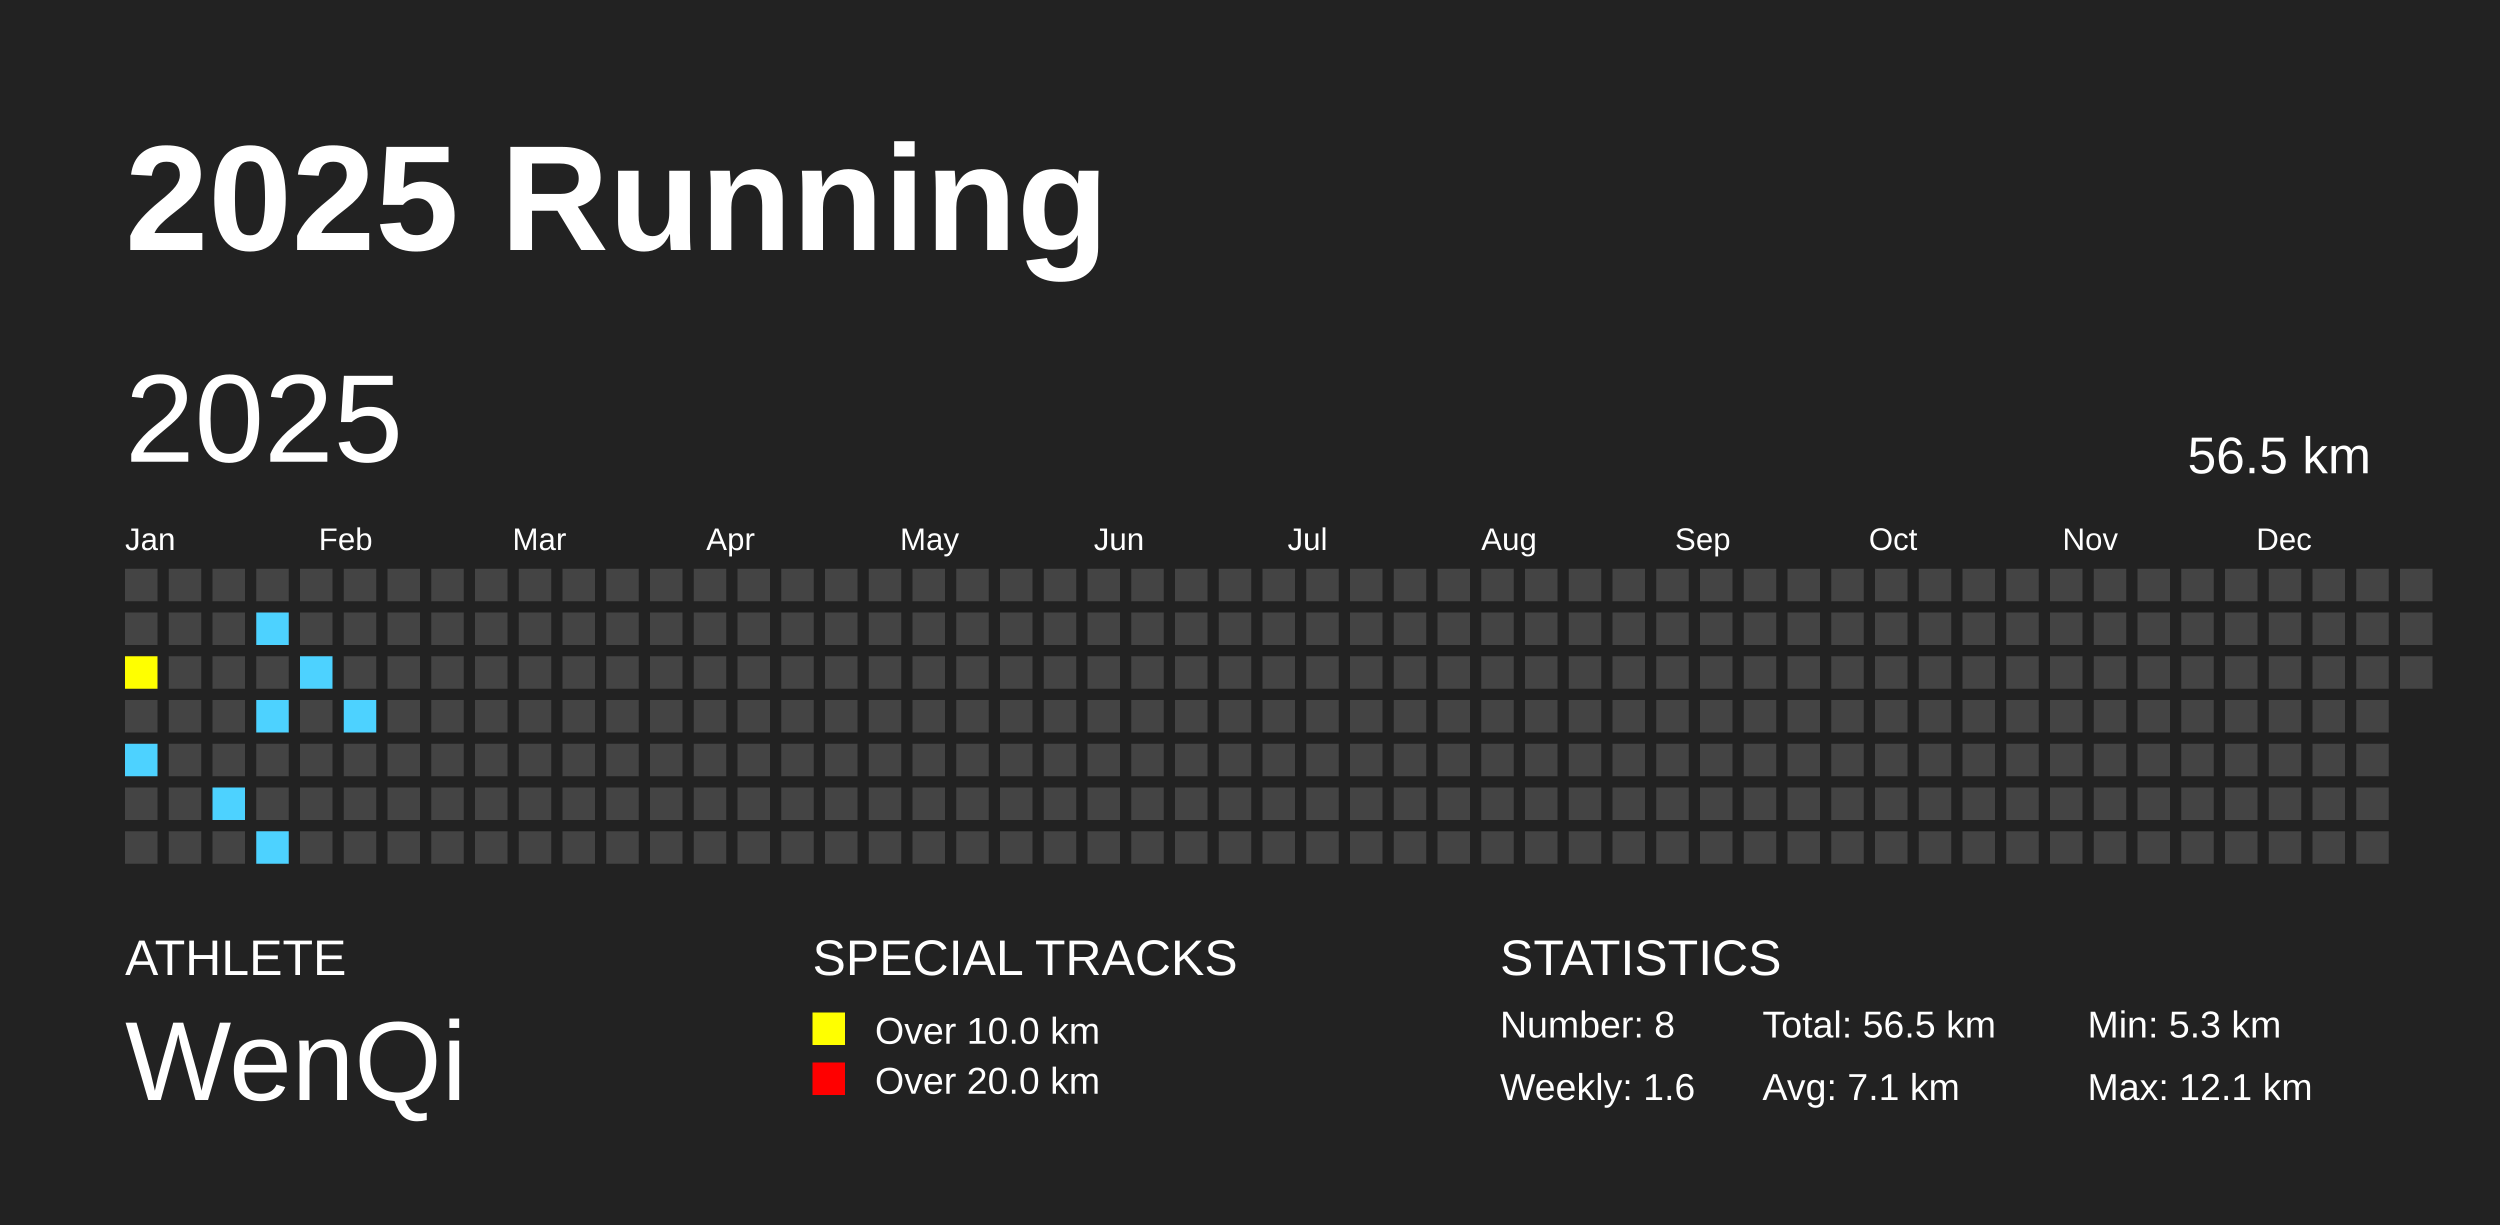
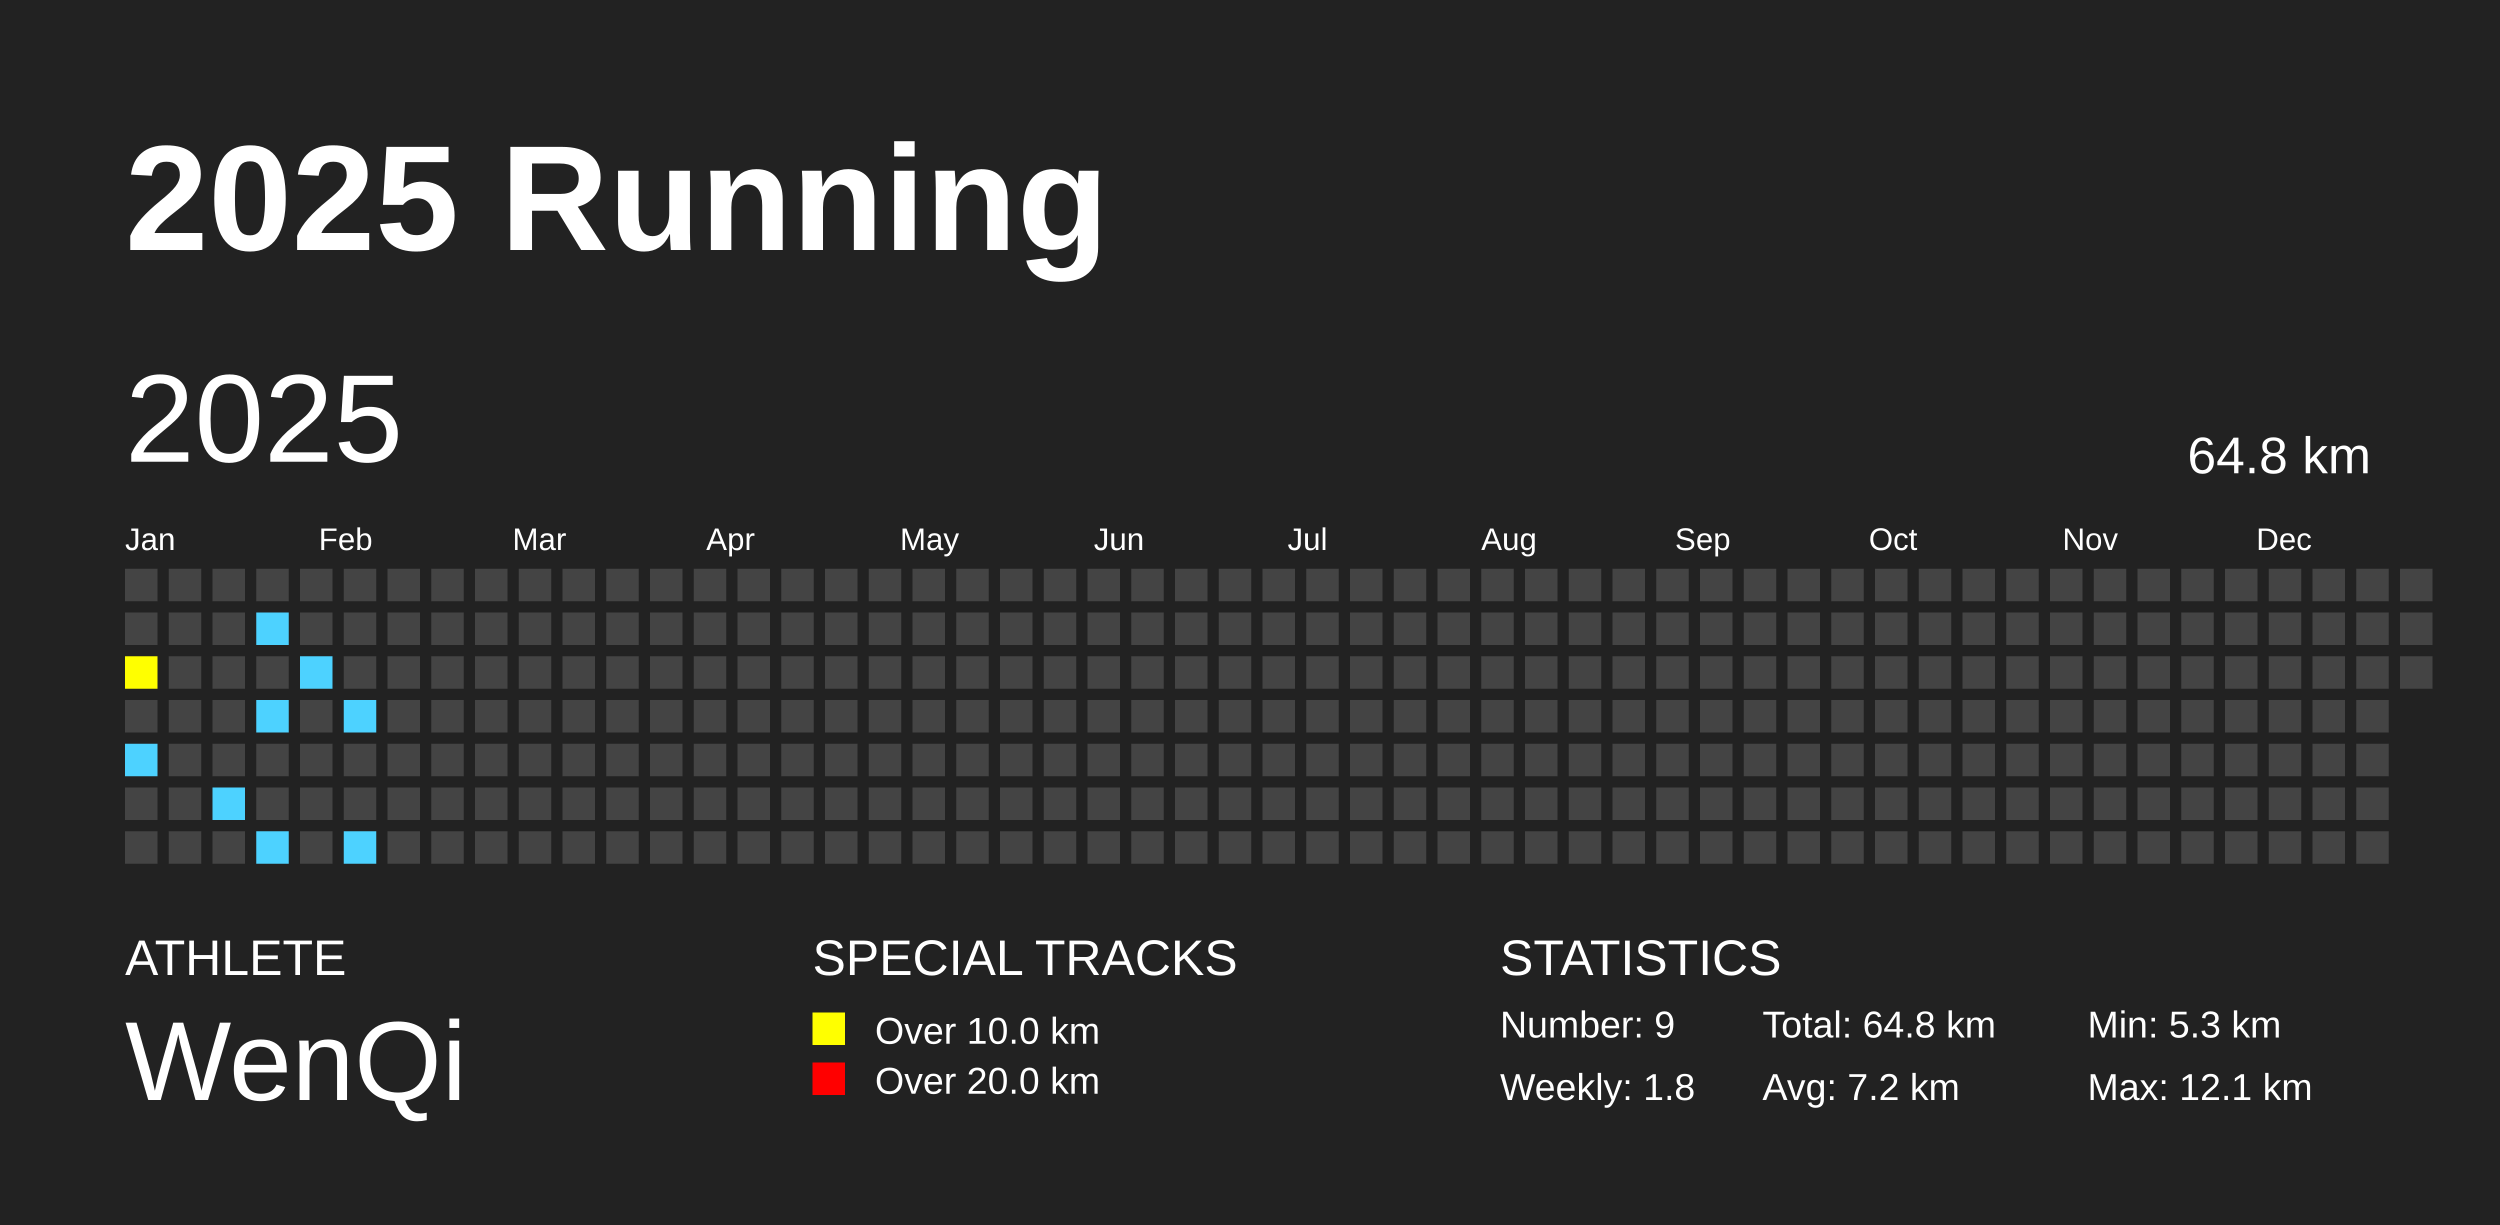
<svg xmlns="http://www.w3.org/2000/svg" baseProfile="full" height="98mm" version="1.1" viewBox="0,0,200,98" width="200mm">
  <defs />
  <rect fill="#222222" height="98" width="200" x="0" y="0" />
  <text fill="#FFFFFF" style="font-size:12px; font-family:Arial; font-weight:bold;" x="10" y="20">2025 Running</text>
  <text fill="#FFFFFF" style="font-size:4px; font-family:Arial" x="10" y="78">ATHLETE</text>
  <text fill="#FFFFFF" style="font-size:9px; font-family:Arial" x="10" y="88">WenQi</text>
  <text fill="#FFFFFF" style="font-size:4px; font-family:Arial" x="65" y="78">SPECIAL TRACKS</text>
  <rect fill="yellow" height="2.6" width="2.6" x="65" y="81" />
  <text fill="#FFFFFF" style="font-size:3px; font-family:Arial" x="70" y="83.5">Over 10.0 km</text>
  <rect fill="red" height="2.6" width="2.6" x="65" y="85" />
  <text fill="#FFFFFF" style="font-size:3px; font-family:Arial" x="70" y="87.5">Over 20.0 km</text>
  <text fill="#FFFFFF" style="font-size:4px; font-family:Arial" x="120" y="78">STATISTICS</text>
-   <text fill="#FFFFFF" style="font-size:3px; font-family:Arial" x="120" y="83">Number: 8</text>
-   <text fill="#FFFFFF" style="font-size:3px; font-family:Arial" x="120" y="88">Weekly: 1.6</text>
-   <text fill="#FFFFFF" style="font-size:3px; font-family:Arial" x="141" y="83">Total: 56.5 km</text>
-   <text fill="#FFFFFF" style="font-size:3px; font-family:Arial" x="141" y="88">Avg: 7.1 km</text>
+   <text fill="#FFFFFF" style="font-size:3px; font-family:Arial" x="120" y="83">Number: 9</text>
+   <text fill="#FFFFFF" style="font-size:3px; font-family:Arial" x="120" y="88">Weekly: 1.8</text>
+   <text fill="#FFFFFF" style="font-size:3px; font-family:Arial" x="141" y="83">Total: 64.8 km</text>
+   <text fill="#FFFFFF" style="font-size:3px; font-family:Arial" x="141" y="88">Avg: 7.2 km</text>
  <text fill="#FFFFFF" style="font-size:3px; font-family:Arial" x="167" y="83">Min: 5.3 km</text>
  <text fill="#FFFFFF" style="font-size:3px; font-family:Arial" x="167" y="88">Max: 12.1 km</text>
  <text dominant-baseline="hanging" fill="#FFFFFF" style="font-size:10.0px; font-family:Arial;" x="10" y="30">2025</text>
-   <text dominant-baseline="hanging" fill="#FFFFFF" style="font-size:4.125px; font-family:Arial;" x="175" y="35">56.5 km</text>
+   <text dominant-baseline="hanging" fill="#FFFFFF" style="font-size:4.125px; font-family:Arial;" x="175" y="35">64.8 km</text>
  <text fill="#FFFFFF" style="font-size:2.5px; font-family:Arial" x="10.0" y="44">Jan</text>
  <text fill="#FFFFFF" style="font-size:2.5px; font-family:Arial" x="25.5" y="44">Feb</text>
  <text fill="#FFFFFF" style="font-size:2.5px; font-family:Arial" x="41.0" y="44">Mar</text>
  <text fill="#FFFFFF" style="font-size:2.5px; font-family:Arial" x="56.5" y="44">Apr</text>
  <text fill="#FFFFFF" style="font-size:2.5px; font-family:Arial" x="72.0" y="44">May</text>
  <text fill="#FFFFFF" style="font-size:2.5px; font-family:Arial" x="87.5" y="44">Jun</text>
  <text fill="#FFFFFF" style="font-size:2.5px; font-family:Arial" x="103.0" y="44">Jul</text>
  <text fill="#FFFFFF" style="font-size:2.5px; font-family:Arial" x="118.5" y="44">Aug</text>
  <text fill="#FFFFFF" style="font-size:2.5px; font-family:Arial" x="134.0" y="44">Sep</text>
  <text fill="#FFFFFF" style="font-size:2.5px; font-family:Arial" x="149.5" y="44">Oct</text>
  <text fill="#FFFFFF" style="font-size:2.5px; font-family:Arial" x="165.0" y="44">Nov</text>
  <text fill="#FFFFFF" style="font-size:2.5px; font-family:Arial" x="180.5" y="44">Dec</text>
  <rect fill="#444444" height="2.6" width="2.6" x="10.0" y="45.5" />
  <rect fill="#444444" height="2.6" width="2.6" x="10.0" y="49.0" />
  <rect fill="yellow" height="2.6" width="2.6" x="10.0" y="52.5" />
  <rect fill="#444444" height="2.6" width="2.6" x="10.0" y="56.0" />
  <rect fill="#4DD2FF" height="2.6" width="2.6" x="10.0" y="59.5" />
  <rect fill="#444444" height="2.6" width="2.6" x="10.0" y="63.0" />
  <rect fill="#444444" height="2.6" width="2.6" x="10.0" y="66.5" />
  <rect fill="#444444" height="2.6" width="2.6" x="13.5" y="45.5" />
  <rect fill="#444444" height="2.6" width="2.6" x="13.5" y="49.0" />
  <rect fill="#444444" height="2.6" width="2.6" x="13.5" y="52.5" />
  <rect fill="#444444" height="2.6" width="2.6" x="13.5" y="56.0" />
  <rect fill="#444444" height="2.6" width="2.6" x="13.5" y="59.5" />
  <rect fill="#444444" height="2.6" width="2.6" x="13.5" y="63.0" />
  <rect fill="#444444" height="2.6" width="2.6" x="13.5" y="66.5" />
  <rect fill="#444444" height="2.6" width="2.6" x="17.0" y="45.5" />
  <rect fill="#444444" height="2.6" width="2.6" x="17.0" y="49.0" />
  <rect fill="#444444" height="2.6" width="2.6" x="17.0" y="52.5" />
  <rect fill="#444444" height="2.6" width="2.6" x="17.0" y="56.0" />
  <rect fill="#444444" height="2.6" width="2.6" x="17.0" y="59.5" />
  <rect fill="#4DD2FF" height="2.6" width="2.6" x="17.0" y="63.0" />
  <rect fill="#444444" height="2.6" width="2.6" x="17.0" y="66.5" />
  <rect fill="#444444" height="2.6" width="2.6" x="20.5" y="45.5" />
  <rect fill="#4DD2FF" height="2.6" width="2.6" x="20.5" y="49.0" />
  <rect fill="#444444" height="2.6" width="2.6" x="20.5" y="52.5" />
  <rect fill="#4DD2FF" height="2.6" width="2.6" x="20.5" y="56.0" />
  <rect fill="#444444" height="2.6" width="2.6" x="20.5" y="59.5" />
  <rect fill="#444444" height="2.6" width="2.6" x="20.5" y="63.0" />
  <rect fill="#4DD2FF" height="2.6" width="2.6" x="20.5" y="66.5" />
  <rect fill="#444444" height="2.6" width="2.6" x="24.0" y="45.5" />
  <rect fill="#444444" height="2.6" width="2.6" x="24.0" y="49.0" />
  <rect fill="#4DD2FF" height="2.6" width="2.6" x="24.0" y="52.5" />
  <rect fill="#444444" height="2.6" width="2.6" x="24.0" y="56.0" />
  <rect fill="#444444" height="2.6" width="2.6" x="24.0" y="59.5" />
  <rect fill="#444444" height="2.6" width="2.6" x="24.0" y="63.0" />
  <rect fill="#444444" height="2.6" width="2.6" x="24.0" y="66.5" />
  <rect fill="#444444" height="2.6" width="2.6" x="27.5" y="45.5" />
  <rect fill="#444444" height="2.6" width="2.6" x="27.5" y="49.0" />
  <rect fill="#444444" height="2.6" width="2.6" x="27.5" y="52.5" />
  <rect fill="#4DD2FF" height="2.6" width="2.6" x="27.5" y="56.0" />
  <rect fill="#444444" height="2.6" width="2.6" x="27.5" y="59.5" />
  <rect fill="#444444" height="2.6" width="2.6" x="27.5" y="63.0" />
-   <rect fill="#444444" height="2.6" width="2.6" x="27.5" y="66.5" />
+   <rect fill="#4DD2FF" height="2.6" width="2.6" x="27.5" y="66.5" />
  <rect fill="#444444" height="2.6" width="2.6" x="31.0" y="45.5" />
  <rect fill="#444444" height="2.6" width="2.6" x="31.0" y="49.0" />
  <rect fill="#444444" height="2.6" width="2.6" x="31.0" y="52.5" />
  <rect fill="#444444" height="2.6" width="2.6" x="31.0" y="56.0" />
  <rect fill="#444444" height="2.6" width="2.6" x="31.0" y="59.5" />
  <rect fill="#444444" height="2.6" width="2.6" x="31.0" y="63.0" />
  <rect fill="#444444" height="2.6" width="2.6" x="31.0" y="66.5" />
  <rect fill="#444444" height="2.6" width="2.6" x="34.5" y="45.5" />
  <rect fill="#444444" height="2.6" width="2.6" x="34.5" y="49.0" />
  <rect fill="#444444" height="2.6" width="2.6" x="34.5" y="52.5" />
  <rect fill="#444444" height="2.6" width="2.6" x="34.5" y="56.0" />
  <rect fill="#444444" height="2.6" width="2.6" x="34.5" y="59.5" />
  <rect fill="#444444" height="2.6" width="2.6" x="34.5" y="63.0" />
  <rect fill="#444444" height="2.6" width="2.6" x="34.5" y="66.5" />
  <rect fill="#444444" height="2.6" width="2.6" x="38.0" y="45.5" />
  <rect fill="#444444" height="2.6" width="2.6" x="38.0" y="49.0" />
  <rect fill="#444444" height="2.6" width="2.6" x="38.0" y="52.5" />
  <rect fill="#444444" height="2.6" width="2.6" x="38.0" y="56.0" />
  <rect fill="#444444" height="2.6" width="2.6" x="38.0" y="59.5" />
  <rect fill="#444444" height="2.6" width="2.6" x="38.0" y="63.0" />
  <rect fill="#444444" height="2.6" width="2.6" x="38.0" y="66.5" />
  <rect fill="#444444" height="2.6" width="2.6" x="41.5" y="45.5" />
  <rect fill="#444444" height="2.6" width="2.6" x="41.5" y="49.0" />
  <rect fill="#444444" height="2.6" width="2.6" x="41.5" y="52.5" />
  <rect fill="#444444" height="2.6" width="2.6" x="41.5" y="56.0" />
  <rect fill="#444444" height="2.6" width="2.6" x="41.5" y="59.5" />
  <rect fill="#444444" height="2.6" width="2.6" x="41.5" y="63.0" />
  <rect fill="#444444" height="2.6" width="2.6" x="41.5" y="66.5" />
  <rect fill="#444444" height="2.6" width="2.6" x="45.0" y="45.5" />
  <rect fill="#444444" height="2.6" width="2.6" x="45.0" y="49.0" />
  <rect fill="#444444" height="2.6" width="2.6" x="45.0" y="52.5" />
  <rect fill="#444444" height="2.6" width="2.6" x="45.0" y="56.0" />
  <rect fill="#444444" height="2.6" width="2.6" x="45.0" y="59.5" />
  <rect fill="#444444" height="2.6" width="2.6" x="45.0" y="63.0" />
  <rect fill="#444444" height="2.6" width="2.6" x="45.0" y="66.5" />
  <rect fill="#444444" height="2.6" width="2.6" x="48.5" y="45.5" />
  <rect fill="#444444" height="2.6" width="2.6" x="48.5" y="49.0" />
  <rect fill="#444444" height="2.6" width="2.6" x="48.5" y="52.5" />
  <rect fill="#444444" height="2.6" width="2.6" x="48.5" y="56.0" />
  <rect fill="#444444" height="2.6" width="2.6" x="48.5" y="59.5" />
  <rect fill="#444444" height="2.6" width="2.6" x="48.5" y="63.0" />
  <rect fill="#444444" height="2.6" width="2.6" x="48.5" y="66.5" />
  <rect fill="#444444" height="2.6" width="2.6" x="52.0" y="45.5" />
  <rect fill="#444444" height="2.6" width="2.6" x="52.0" y="49.0" />
  <rect fill="#444444" height="2.6" width="2.6" x="52.0" y="52.5" />
  <rect fill="#444444" height="2.6" width="2.6" x="52.0" y="56.0" />
  <rect fill="#444444" height="2.6" width="2.6" x="52.0" y="59.5" />
  <rect fill="#444444" height="2.6" width="2.6" x="52.0" y="63.0" />
  <rect fill="#444444" height="2.6" width="2.6" x="52.0" y="66.5" />
  <rect fill="#444444" height="2.6" width="2.6" x="55.5" y="45.5" />
  <rect fill="#444444" height="2.6" width="2.6" x="55.5" y="49.0" />
  <rect fill="#444444" height="2.6" width="2.6" x="55.5" y="52.5" />
  <rect fill="#444444" height="2.6" width="2.6" x="55.5" y="56.0" />
  <rect fill="#444444" height="2.6" width="2.6" x="55.5" y="59.5" />
  <rect fill="#444444" height="2.6" width="2.6" x="55.5" y="63.0" />
  <rect fill="#444444" height="2.6" width="2.6" x="55.5" y="66.5" />
  <rect fill="#444444" height="2.6" width="2.6" x="59.0" y="45.5" />
  <rect fill="#444444" height="2.6" width="2.6" x="59.0" y="49.0" />
  <rect fill="#444444" height="2.6" width="2.6" x="59.0" y="52.5" />
  <rect fill="#444444" height="2.6" width="2.6" x="59.0" y="56.0" />
  <rect fill="#444444" height="2.6" width="2.6" x="59.0" y="59.5" />
  <rect fill="#444444" height="2.6" width="2.6" x="59.0" y="63.0" />
  <rect fill="#444444" height="2.6" width="2.6" x="59.0" y="66.5" />
  <rect fill="#444444" height="2.6" width="2.6" x="62.5" y="45.5" />
  <rect fill="#444444" height="2.6" width="2.6" x="62.5" y="49.0" />
  <rect fill="#444444" height="2.6" width="2.6" x="62.5" y="52.5" />
  <rect fill="#444444" height="2.6" width="2.6" x="62.5" y="56.0" />
  <rect fill="#444444" height="2.6" width="2.6" x="62.5" y="59.5" />
  <rect fill="#444444" height="2.6" width="2.6" x="62.5" y="63.0" />
  <rect fill="#444444" height="2.6" width="2.6" x="62.5" y="66.5" />
  <rect fill="#444444" height="2.6" width="2.6" x="66.0" y="45.5" />
  <rect fill="#444444" height="2.6" width="2.6" x="66.0" y="49.0" />
  <rect fill="#444444" height="2.6" width="2.6" x="66.0" y="52.5" />
  <rect fill="#444444" height="2.6" width="2.6" x="66.0" y="56.0" />
  <rect fill="#444444" height="2.6" width="2.6" x="66.0" y="59.5" />
  <rect fill="#444444" height="2.6" width="2.6" x="66.0" y="63.0" />
  <rect fill="#444444" height="2.6" width="2.6" x="66.0" y="66.5" />
  <rect fill="#444444" height="2.6" width="2.6" x="69.5" y="45.5" />
  <rect fill="#444444" height="2.6" width="2.6" x="69.5" y="49.0" />
  <rect fill="#444444" height="2.6" width="2.6" x="69.5" y="52.5" />
  <rect fill="#444444" height="2.6" width="2.6" x="69.5" y="56.0" />
  <rect fill="#444444" height="2.6" width="2.6" x="69.5" y="59.5" />
  <rect fill="#444444" height="2.6" width="2.6" x="69.5" y="63.0" />
  <rect fill="#444444" height="2.6" width="2.6" x="69.5" y="66.5" />
  <rect fill="#444444" height="2.6" width="2.6" x="73.0" y="45.5" />
  <rect fill="#444444" height="2.6" width="2.6" x="73.0" y="49.0" />
  <rect fill="#444444" height="2.6" width="2.6" x="73.0" y="52.5" />
  <rect fill="#444444" height="2.6" width="2.6" x="73.0" y="56.0" />
  <rect fill="#444444" height="2.6" width="2.6" x="73.0" y="59.5" />
  <rect fill="#444444" height="2.6" width="2.6" x="73.0" y="63.0" />
  <rect fill="#444444" height="2.6" width="2.6" x="73.0" y="66.5" />
  <rect fill="#444444" height="2.6" width="2.6" x="76.5" y="45.5" />
  <rect fill="#444444" height="2.6" width="2.6" x="76.5" y="49.0" />
  <rect fill="#444444" height="2.6" width="2.6" x="76.5" y="52.5" />
  <rect fill="#444444" height="2.6" width="2.6" x="76.5" y="56.0" />
  <rect fill="#444444" height="2.6" width="2.6" x="76.5" y="59.5" />
  <rect fill="#444444" height="2.6" width="2.6" x="76.5" y="63.0" />
  <rect fill="#444444" height="2.6" width="2.6" x="76.5" y="66.5" />
  <rect fill="#444444" height="2.6" width="2.6" x="80.0" y="45.5" />
  <rect fill="#444444" height="2.6" width="2.6" x="80.0" y="49.0" />
  <rect fill="#444444" height="2.6" width="2.6" x="80.0" y="52.5" />
  <rect fill="#444444" height="2.6" width="2.6" x="80.0" y="56.0" />
  <rect fill="#444444" height="2.6" width="2.6" x="80.0" y="59.5" />
  <rect fill="#444444" height="2.6" width="2.6" x="80.0" y="63.0" />
  <rect fill="#444444" height="2.6" width="2.6" x="80.0" y="66.5" />
  <rect fill="#444444" height="2.6" width="2.6" x="83.5" y="45.5" />
  <rect fill="#444444" height="2.6" width="2.6" x="83.5" y="49.0" />
  <rect fill="#444444" height="2.6" width="2.6" x="83.5" y="52.5" />
  <rect fill="#444444" height="2.6" width="2.6" x="83.5" y="56.0" />
  <rect fill="#444444" height="2.6" width="2.6" x="83.5" y="59.5" />
  <rect fill="#444444" height="2.6" width="2.6" x="83.5" y="63.0" />
  <rect fill="#444444" height="2.6" width="2.6" x="83.5" y="66.5" />
  <rect fill="#444444" height="2.6" width="2.6" x="87.0" y="45.5" />
  <rect fill="#444444" height="2.6" width="2.6" x="87.0" y="49.0" />
  <rect fill="#444444" height="2.6" width="2.6" x="87.0" y="52.5" />
  <rect fill="#444444" height="2.6" width="2.6" x="87.0" y="56.0" />
  <rect fill="#444444" height="2.6" width="2.6" x="87.0" y="59.5" />
  <rect fill="#444444" height="2.6" width="2.6" x="87.0" y="63.0" />
  <rect fill="#444444" height="2.6" width="2.6" x="87.0" y="66.5" />
  <rect fill="#444444" height="2.6" width="2.6" x="90.5" y="45.5" />
  <rect fill="#444444" height="2.6" width="2.6" x="90.5" y="49.0" />
  <rect fill="#444444" height="2.6" width="2.6" x="90.5" y="52.5" />
  <rect fill="#444444" height="2.6" width="2.6" x="90.5" y="56.0" />
  <rect fill="#444444" height="2.6" width="2.6" x="90.5" y="59.5" />
  <rect fill="#444444" height="2.6" width="2.6" x="90.5" y="63.0" />
  <rect fill="#444444" height="2.6" width="2.6" x="90.5" y="66.5" />
  <rect fill="#444444" height="2.6" width="2.6" x="94.0" y="45.5" />
  <rect fill="#444444" height="2.6" width="2.6" x="94.0" y="49.0" />
  <rect fill="#444444" height="2.6" width="2.6" x="94.0" y="52.5" />
  <rect fill="#444444" height="2.6" width="2.6" x="94.0" y="56.0" />
  <rect fill="#444444" height="2.6" width="2.6" x="94.0" y="59.5" />
  <rect fill="#444444" height="2.6" width="2.6" x="94.0" y="63.0" />
  <rect fill="#444444" height="2.6" width="2.6" x="94.0" y="66.5" />
  <rect fill="#444444" height="2.6" width="2.6" x="97.5" y="45.5" />
  <rect fill="#444444" height="2.6" width="2.6" x="97.5" y="49.0" />
  <rect fill="#444444" height="2.6" width="2.6" x="97.5" y="52.5" />
  <rect fill="#444444" height="2.6" width="2.6" x="97.5" y="56.0" />
  <rect fill="#444444" height="2.6" width="2.6" x="97.5" y="59.5" />
  <rect fill="#444444" height="2.6" width="2.6" x="97.5" y="63.0" />
  <rect fill="#444444" height="2.6" width="2.6" x="97.5" y="66.5" />
  <rect fill="#444444" height="2.6" width="2.6" x="101.0" y="45.5" />
  <rect fill="#444444" height="2.6" width="2.6" x="101.0" y="49.0" />
  <rect fill="#444444" height="2.6" width="2.6" x="101.0" y="52.5" />
  <rect fill="#444444" height="2.6" width="2.6" x="101.0" y="56.0" />
  <rect fill="#444444" height="2.6" width="2.6" x="101.0" y="59.5" />
  <rect fill="#444444" height="2.6" width="2.6" x="101.0" y="63.0" />
  <rect fill="#444444" height="2.6" width="2.6" x="101.0" y="66.5" />
  <rect fill="#444444" height="2.6" width="2.6" x="104.5" y="45.5" />
  <rect fill="#444444" height="2.6" width="2.6" x="104.5" y="49.0" />
  <rect fill="#444444" height="2.6" width="2.6" x="104.5" y="52.5" />
  <rect fill="#444444" height="2.6" width="2.6" x="104.5" y="56.0" />
  <rect fill="#444444" height="2.6" width="2.6" x="104.5" y="59.5" />
  <rect fill="#444444" height="2.6" width="2.6" x="104.5" y="63.0" />
  <rect fill="#444444" height="2.6" width="2.6" x="104.5" y="66.5" />
  <rect fill="#444444" height="2.6" width="2.6" x="108.0" y="45.5" />
  <rect fill="#444444" height="2.6" width="2.6" x="108.0" y="49.0" />
  <rect fill="#444444" height="2.6" width="2.6" x="108.0" y="52.5" />
  <rect fill="#444444" height="2.6" width="2.6" x="108.0" y="56.0" />
  <rect fill="#444444" height="2.6" width="2.6" x="108.0" y="59.5" />
  <rect fill="#444444" height="2.6" width="2.6" x="108.0" y="63.0" />
  <rect fill="#444444" height="2.6" width="2.6" x="108.0" y="66.5" />
  <rect fill="#444444" height="2.6" width="2.6" x="111.5" y="45.5" />
  <rect fill="#444444" height="2.6" width="2.6" x="111.5" y="49.0" />
  <rect fill="#444444" height="2.6" width="2.6" x="111.5" y="52.5" />
  <rect fill="#444444" height="2.6" width="2.6" x="111.5" y="56.0" />
  <rect fill="#444444" height="2.6" width="2.6" x="111.5" y="59.5" />
  <rect fill="#444444" height="2.6" width="2.6" x="111.5" y="63.0" />
  <rect fill="#444444" height="2.6" width="2.6" x="111.5" y="66.5" />
  <rect fill="#444444" height="2.6" width="2.6" x="115.0" y="45.5" />
  <rect fill="#444444" height="2.6" width="2.6" x="115.0" y="49.0" />
  <rect fill="#444444" height="2.6" width="2.6" x="115.0" y="52.5" />
  <rect fill="#444444" height="2.6" width="2.6" x="115.0" y="56.0" />
  <rect fill="#444444" height="2.6" width="2.6" x="115.0" y="59.5" />
  <rect fill="#444444" height="2.6" width="2.6" x="115.0" y="63.0" />
  <rect fill="#444444" height="2.6" width="2.6" x="115.0" y="66.5" />
  <rect fill="#444444" height="2.6" width="2.6" x="118.5" y="45.5" />
  <rect fill="#444444" height="2.6" width="2.6" x="118.5" y="49.0" />
  <rect fill="#444444" height="2.6" width="2.6" x="118.5" y="52.5" />
  <rect fill="#444444" height="2.6" width="2.6" x="118.5" y="56.0" />
  <rect fill="#444444" height="2.6" width="2.6" x="118.5" y="59.5" />
  <rect fill="#444444" height="2.6" width="2.6" x="118.5" y="63.0" />
  <rect fill="#444444" height="2.6" width="2.6" x="118.5" y="66.5" />
  <rect fill="#444444" height="2.6" width="2.6" x="122.0" y="45.5" />
  <rect fill="#444444" height="2.6" width="2.6" x="122.0" y="49.0" />
  <rect fill="#444444" height="2.6" width="2.6" x="122.0" y="52.5" />
  <rect fill="#444444" height="2.6" width="2.6" x="122.0" y="56.0" />
  <rect fill="#444444" height="2.6" width="2.6" x="122.0" y="59.5" />
  <rect fill="#444444" height="2.6" width="2.6" x="122.0" y="63.0" />
  <rect fill="#444444" height="2.6" width="2.6" x="122.0" y="66.5" />
  <rect fill="#444444" height="2.6" width="2.6" x="125.5" y="45.5" />
  <rect fill="#444444" height="2.6" width="2.6" x="125.5" y="49.0" />
  <rect fill="#444444" height="2.6" width="2.6" x="125.5" y="52.5" />
  <rect fill="#444444" height="2.6" width="2.6" x="125.5" y="56.0" />
  <rect fill="#444444" height="2.6" width="2.6" x="125.5" y="59.5" />
  <rect fill="#444444" height="2.6" width="2.6" x="125.5" y="63.0" />
  <rect fill="#444444" height="2.6" width="2.6" x="125.5" y="66.5" />
  <rect fill="#444444" height="2.6" width="2.6" x="129.0" y="45.5" />
  <rect fill="#444444" height="2.6" width="2.6" x="129.0" y="49.0" />
  <rect fill="#444444" height="2.6" width="2.6" x="129.0" y="52.5" />
  <rect fill="#444444" height="2.6" width="2.6" x="129.0" y="56.0" />
  <rect fill="#444444" height="2.6" width="2.6" x="129.0" y="59.5" />
  <rect fill="#444444" height="2.6" width="2.6" x="129.0" y="63.0" />
  <rect fill="#444444" height="2.6" width="2.6" x="129.0" y="66.5" />
  <rect fill="#444444" height="2.6" width="2.6" x="132.5" y="45.5" />
  <rect fill="#444444" height="2.6" width="2.6" x="132.5" y="49.0" />
  <rect fill="#444444" height="2.6" width="2.6" x="132.5" y="52.5" />
  <rect fill="#444444" height="2.6" width="2.6" x="132.5" y="56.0" />
  <rect fill="#444444" height="2.6" width="2.6" x="132.5" y="59.5" />
  <rect fill="#444444" height="2.6" width="2.6" x="132.5" y="63.0" />
  <rect fill="#444444" height="2.6" width="2.6" x="132.5" y="66.5" />
  <rect fill="#444444" height="2.6" width="2.6" x="136.0" y="45.5" />
  <rect fill="#444444" height="2.6" width="2.6" x="136.0" y="49.0" />
  <rect fill="#444444" height="2.6" width="2.6" x="136.0" y="52.5" />
  <rect fill="#444444" height="2.6" width="2.6" x="136.0" y="56.0" />
  <rect fill="#444444" height="2.6" width="2.6" x="136.0" y="59.5" />
  <rect fill="#444444" height="2.6" width="2.6" x="136.0" y="63.0" />
  <rect fill="#444444" height="2.6" width="2.6" x="136.0" y="66.5" />
  <rect fill="#444444" height="2.6" width="2.6" x="139.5" y="45.5" />
  <rect fill="#444444" height="2.6" width="2.6" x="139.5" y="49.0" />
  <rect fill="#444444" height="2.6" width="2.6" x="139.5" y="52.5" />
  <rect fill="#444444" height="2.6" width="2.6" x="139.5" y="56.0" />
  <rect fill="#444444" height="2.6" width="2.6" x="139.5" y="59.5" />
  <rect fill="#444444" height="2.6" width="2.6" x="139.5" y="63.0" />
  <rect fill="#444444" height="2.6" width="2.6" x="139.5" y="66.5" />
  <rect fill="#444444" height="2.6" width="2.6" x="143.0" y="45.5" />
  <rect fill="#444444" height="2.6" width="2.6" x="143.0" y="49.0" />
  <rect fill="#444444" height="2.6" width="2.6" x="143.0" y="52.5" />
  <rect fill="#444444" height="2.6" width="2.6" x="143.0" y="56.0" />
  <rect fill="#444444" height="2.6" width="2.6" x="143.0" y="59.5" />
  <rect fill="#444444" height="2.6" width="2.6" x="143.0" y="63.0" />
  <rect fill="#444444" height="2.6" width="2.6" x="143.0" y="66.5" />
  <rect fill="#444444" height="2.6" width="2.6" x="146.5" y="45.5" />
  <rect fill="#444444" height="2.6" width="2.6" x="146.5" y="49.0" />
  <rect fill="#444444" height="2.6" width="2.6" x="146.5" y="52.5" />
  <rect fill="#444444" height="2.6" width="2.6" x="146.5" y="56.0" />
  <rect fill="#444444" height="2.6" width="2.6" x="146.5" y="59.5" />
  <rect fill="#444444" height="2.6" width="2.6" x="146.5" y="63.0" />
  <rect fill="#444444" height="2.6" width="2.6" x="146.5" y="66.5" />
  <rect fill="#444444" height="2.6" width="2.6" x="150.0" y="45.5" />
  <rect fill="#444444" height="2.6" width="2.6" x="150.0" y="49.0" />
  <rect fill="#444444" height="2.6" width="2.6" x="150.0" y="52.5" />
  <rect fill="#444444" height="2.6" width="2.6" x="150.0" y="56.0" />
  <rect fill="#444444" height="2.6" width="2.6" x="150.0" y="59.5" />
  <rect fill="#444444" height="2.6" width="2.6" x="150.0" y="63.0" />
  <rect fill="#444444" height="2.6" width="2.6" x="150.0" y="66.5" />
  <rect fill="#444444" height="2.6" width="2.6" x="153.5" y="45.5" />
  <rect fill="#444444" height="2.6" width="2.6" x="153.5" y="49.0" />
  <rect fill="#444444" height="2.6" width="2.6" x="153.5" y="52.5" />
  <rect fill="#444444" height="2.6" width="2.6" x="153.5" y="56.0" />
  <rect fill="#444444" height="2.6" width="2.6" x="153.5" y="59.5" />
  <rect fill="#444444" height="2.6" width="2.6" x="153.5" y="63.0" />
  <rect fill="#444444" height="2.6" width="2.6" x="153.5" y="66.5" />
  <rect fill="#444444" height="2.6" width="2.6" x="157.0" y="45.5" />
  <rect fill="#444444" height="2.6" width="2.6" x="157.0" y="49.0" />
  <rect fill="#444444" height="2.6" width="2.6" x="157.0" y="52.5" />
  <rect fill="#444444" height="2.6" width="2.6" x="157.0" y="56.0" />
  <rect fill="#444444" height="2.6" width="2.6" x="157.0" y="59.5" />
  <rect fill="#444444" height="2.6" width="2.6" x="157.0" y="63.0" />
  <rect fill="#444444" height="2.6" width="2.6" x="157.0" y="66.5" />
  <rect fill="#444444" height="2.6" width="2.6" x="160.5" y="45.5" />
  <rect fill="#444444" height="2.6" width="2.6" x="160.5" y="49.0" />
  <rect fill="#444444" height="2.6" width="2.6" x="160.5" y="52.5" />
  <rect fill="#444444" height="2.6" width="2.6" x="160.5" y="56.0" />
  <rect fill="#444444" height="2.6" width="2.6" x="160.5" y="59.5" />
  <rect fill="#444444" height="2.6" width="2.6" x="160.5" y="63.0" />
  <rect fill="#444444" height="2.6" width="2.6" x="160.5" y="66.5" />
  <rect fill="#444444" height="2.6" width="2.6" x="164.0" y="45.5" />
  <rect fill="#444444" height="2.6" width="2.6" x="164.0" y="49.0" />
  <rect fill="#444444" height="2.6" width="2.6" x="164.0" y="52.5" />
  <rect fill="#444444" height="2.6" width="2.6" x="164.0" y="56.0" />
  <rect fill="#444444" height="2.6" width="2.6" x="164.0" y="59.5" />
  <rect fill="#444444" height="2.6" width="2.6" x="164.0" y="63.0" />
  <rect fill="#444444" height="2.6" width="2.6" x="164.0" y="66.5" />
  <rect fill="#444444" height="2.6" width="2.6" x="167.5" y="45.5" />
  <rect fill="#444444" height="2.6" width="2.6" x="167.5" y="49.0" />
  <rect fill="#444444" height="2.6" width="2.6" x="167.5" y="52.5" />
  <rect fill="#444444" height="2.6" width="2.6" x="167.5" y="56.0" />
  <rect fill="#444444" height="2.6" width="2.6" x="167.5" y="59.5" />
  <rect fill="#444444" height="2.6" width="2.6" x="167.5" y="63.0" />
  <rect fill="#444444" height="2.6" width="2.6" x="167.5" y="66.5" />
  <rect fill="#444444" height="2.6" width="2.6" x="171.0" y="45.5" />
  <rect fill="#444444" height="2.6" width="2.6" x="171.0" y="49.0" />
  <rect fill="#444444" height="2.6" width="2.6" x="171.0" y="52.5" />
  <rect fill="#444444" height="2.6" width="2.6" x="171.0" y="56.0" />
  <rect fill="#444444" height="2.6" width="2.6" x="171.0" y="59.5" />
  <rect fill="#444444" height="2.6" width="2.6" x="171.0" y="63.0" />
  <rect fill="#444444" height="2.6" width="2.6" x="171.0" y="66.5" />
  <rect fill="#444444" height="2.6" width="2.6" x="174.5" y="45.5" />
  <rect fill="#444444" height="2.6" width="2.6" x="174.5" y="49.0" />
  <rect fill="#444444" height="2.6" width="2.6" x="174.5" y="52.5" />
  <rect fill="#444444" height="2.6" width="2.6" x="174.5" y="56.0" />
  <rect fill="#444444" height="2.6" width="2.6" x="174.5" y="59.5" />
  <rect fill="#444444" height="2.6" width="2.6" x="174.5" y="63.0" />
  <rect fill="#444444" height="2.6" width="2.6" x="174.5" y="66.5" />
  <rect fill="#444444" height="2.6" width="2.6" x="178.0" y="45.5" />
  <rect fill="#444444" height="2.6" width="2.6" x="178.0" y="49.0" />
  <rect fill="#444444" height="2.6" width="2.6" x="178.0" y="52.5" />
  <rect fill="#444444" height="2.6" width="2.6" x="178.0" y="56.0" />
  <rect fill="#444444" height="2.6" width="2.6" x="178.0" y="59.5" />
  <rect fill="#444444" height="2.6" width="2.6" x="178.0" y="63.0" />
  <rect fill="#444444" height="2.6" width="2.6" x="178.0" y="66.5" />
  <rect fill="#444444" height="2.6" width="2.6" x="181.5" y="45.5" />
  <rect fill="#444444" height="2.6" width="2.6" x="181.5" y="49.0" />
  <rect fill="#444444" height="2.6" width="2.6" x="181.5" y="52.5" />
  <rect fill="#444444" height="2.6" width="2.6" x="181.5" y="56.0" />
  <rect fill="#444444" height="2.6" width="2.6" x="181.5" y="59.5" />
  <rect fill="#444444" height="2.6" width="2.6" x="181.5" y="63.0" />
  <rect fill="#444444" height="2.6" width="2.6" x="181.5" y="66.5" />
  <rect fill="#444444" height="2.6" width="2.6" x="185.0" y="45.5" />
  <rect fill="#444444" height="2.6" width="2.6" x="185.0" y="49.0" />
  <rect fill="#444444" height="2.6" width="2.6" x="185.0" y="52.5" />
  <rect fill="#444444" height="2.6" width="2.6" x="185.0" y="56.0" />
  <rect fill="#444444" height="2.6" width="2.6" x="185.0" y="59.5" />
  <rect fill="#444444" height="2.6" width="2.6" x="185.0" y="63.0" />
  <rect fill="#444444" height="2.6" width="2.6" x="185.0" y="66.5" />
  <rect fill="#444444" height="2.6" width="2.6" x="188.5" y="45.5" />
  <rect fill="#444444" height="2.6" width="2.6" x="188.5" y="49.0" />
  <rect fill="#444444" height="2.6" width="2.6" x="188.5" y="52.5" />
  <rect fill="#444444" height="2.6" width="2.6" x="188.5" y="56.0" />
  <rect fill="#444444" height="2.6" width="2.6" x="188.5" y="59.5" />
  <rect fill="#444444" height="2.6" width="2.6" x="188.5" y="63.0" />
  <rect fill="#444444" height="2.6" width="2.6" x="188.5" y="66.5" />
  <rect fill="#444444" height="2.6" width="2.6" x="192.0" y="45.5" />
  <rect fill="#444444" height="2.6" width="2.6" x="192.0" y="49.0" />
  <rect fill="#444444" height="2.6" width="2.6" x="192.0" y="52.5" />
</svg>
